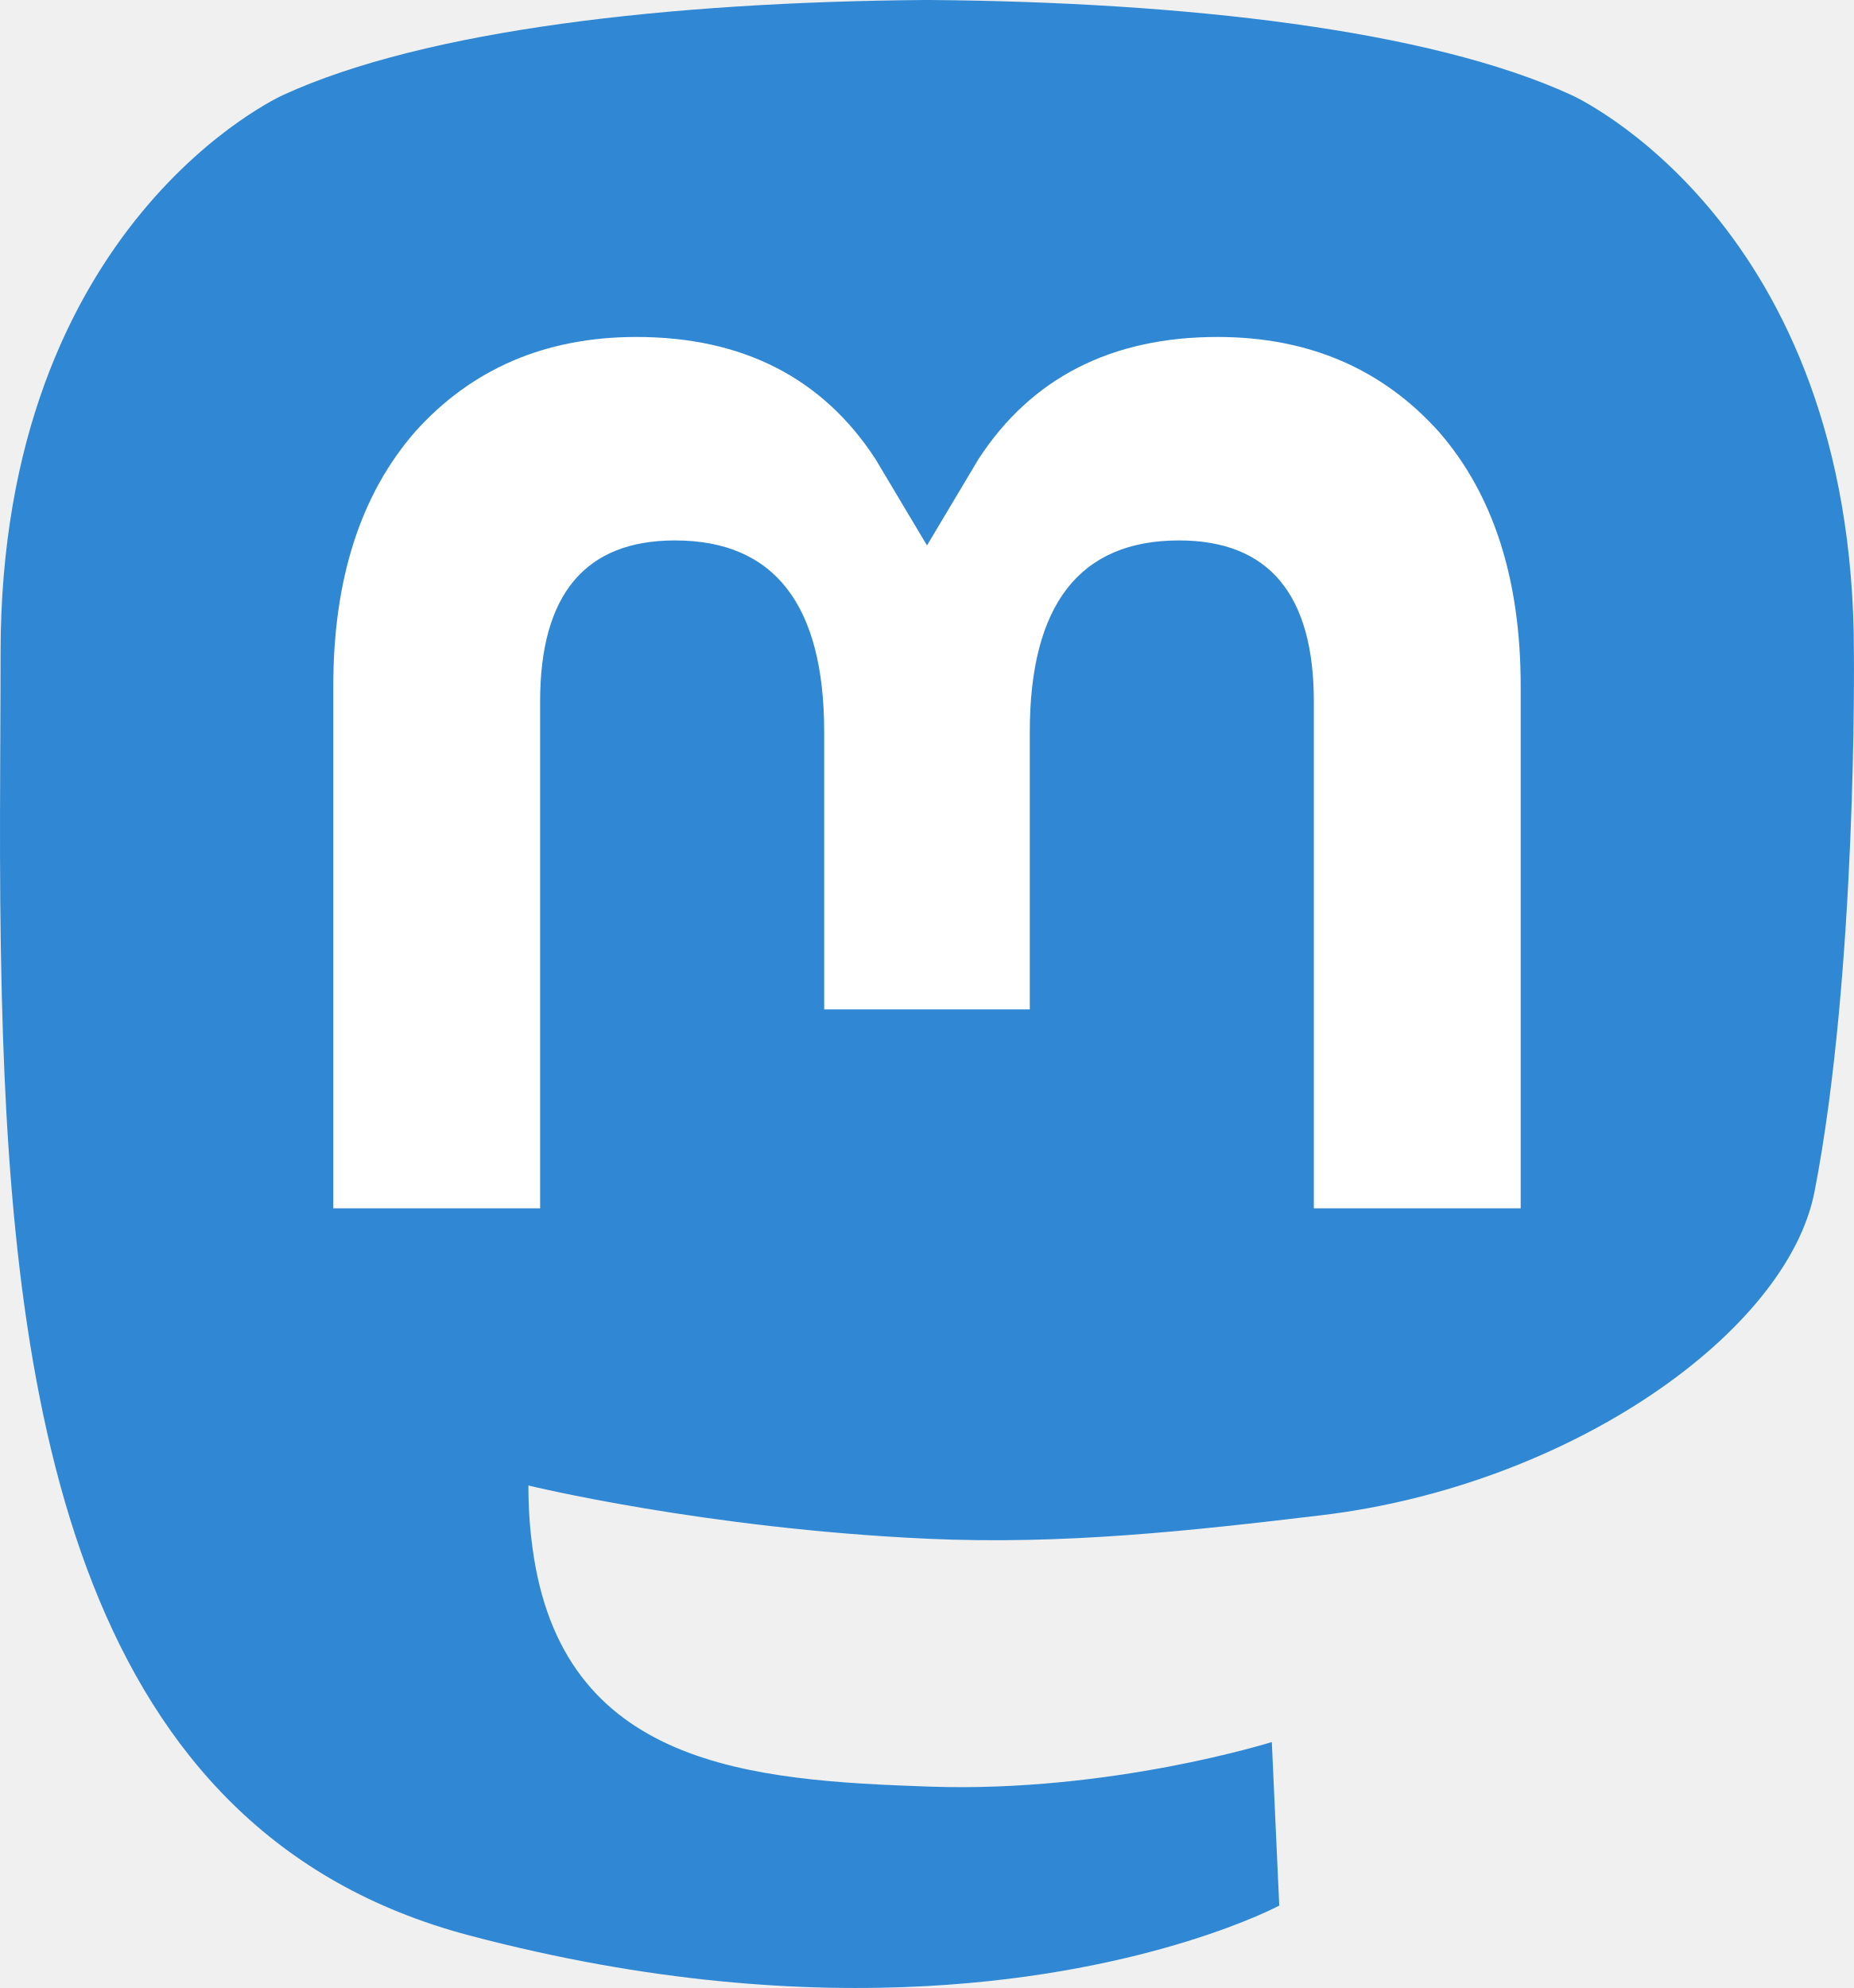
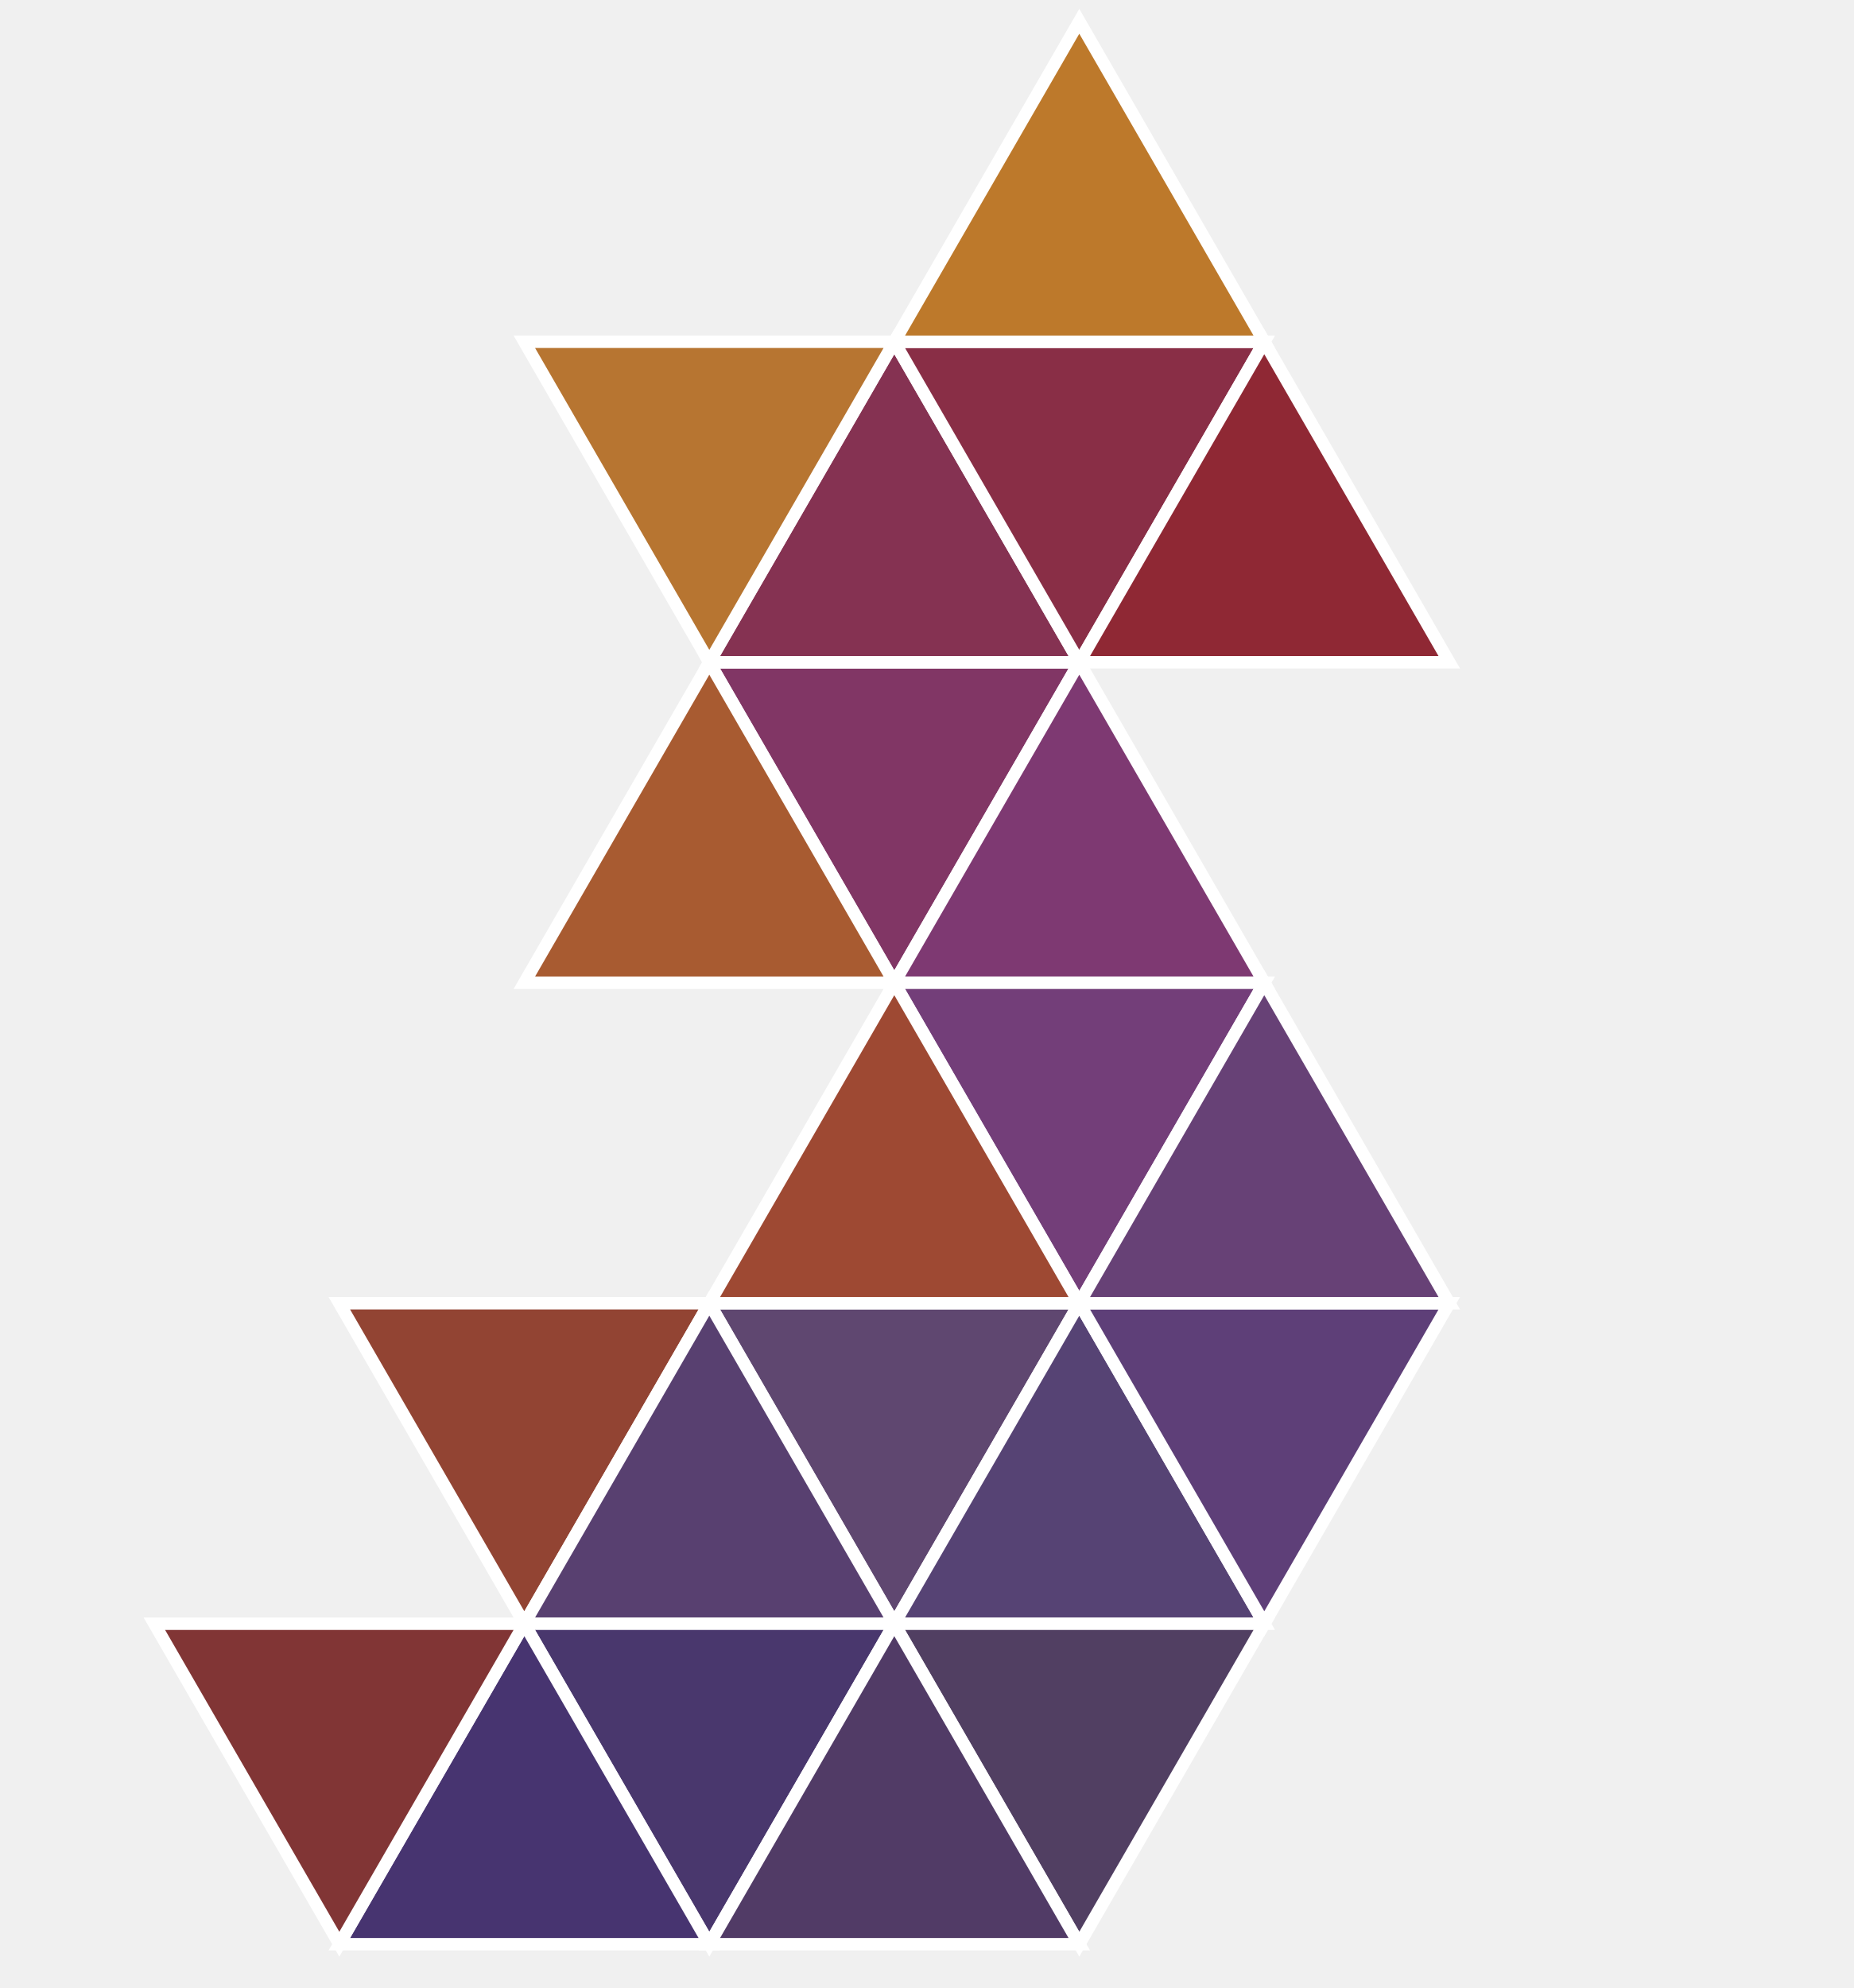
- <svg xmlns="http://www.w3.org/2000/svg" viewBox="0 0 216.414 232.01">
-   <path d="M211.807 139.088c-3.181 16.366-28.492 34.278-57.562 37.749-15.159 1.809-30.084 3.471-45.999 2.741-26.027-1.192-46.565-6.213-46.565-6.213 0 2.534.156 4.946.469 7.202 3.384 25.686 25.47 27.225 46.391 27.942 21.116.723 39.919-5.206 39.919-5.206l.868 19.09s-14.77 7.931-41.081 9.39c-14.509.797-32.524-.365-53.506-5.919C9.232 213.82 1.406 165.311.209 116.091c-.365-14.614-.14-28.394-.14-39.919 0-50.33 32.976-65.082 32.976-65.082C49.672 3.454 78.204.242 107.865 0h.729c29.661.242 58.211 3.454 74.838 11.09 0 0 32.975 14.752 32.975 65.082 0 0 .414 37.134-4.599 62.915" fill="#3088d4" />
-   <path d="M177.51 80.077v60.941h-24.144v-59.15c0-12.469-5.246-18.797-15.74-18.797-11.602 0-17.418 7.508-17.418 22.352v32.376H96.207V85.423c0-14.845-5.816-22.352-17.419-22.352-10.494 0-15.74 6.329-15.74 18.797v59.15H38.905V80.077c0-12.455 3.171-22.352 9.541-29.675 6.569-7.322 15.171-11.076 25.85-11.076 12.355 0 21.711 4.749 27.898 14.248l6.014 10.081 6.015-10.081c6.185-9.499 15.541-14.248 27.898-14.248 10.678 0 19.28 3.754 25.85 11.076 6.369 7.322 9.54 17.22 9.54 29.675" fill="#fff" />
+ <svg xmlns="http://www.w3.org/2000/svg" width="61.077mm" height="65.478mm" viewBox="0 0 216.414 232.01" version="1.1" id="svg6">
+   <defs id="defs10" />
+   <path style="fill:#813665;fill-opacity:1;stroke:#ffffff;stroke-width:1.45;stroke-miterlimit:4;stroke-dasharray:none;stroke-opacity:1" id="path4512-36" d="M 104.392,114.692 93.595,95.991 82.798,77.29 l 21.594,-4e-6 21.594,2e-6 -10.797,18.701 z" />
+   <path style="fill:#7e3972;fill-opacity:1;stroke:#ffffff;stroke-width:1.45;stroke-miterlimit:4;stroke-dasharray:none;stroke-opacity:1" id="path4512-1" d="m 125.986,-77.29 -10.797,-18.701 -10.797,-18.701 21.594,0 21.594,0 -10.797,18.701 z" transform="scale(1,-1)" />
+   <path style="fill:#853252;fill-opacity:1;stroke:#ffffff;stroke-width:1.45;stroke-miterlimit:4;stroke-dasharray:none;stroke-opacity:1" id="path4512-1-9" d="m 104.392,-39.888 -10.797,-18.701 -10.797,-18.701 21.594,-5e-6 21.594,3e-6 -10.797,18.701 z" transform="scale(1,-1)" />
+   <path style="fill:#733e79;fill-opacity:1;stroke:#ffffff;stroke-width:1.45;stroke-miterlimit:4;stroke-dasharray:none;stroke-opacity:1" id="path4512-0" d="m 125.986,152.094 -10.797,-18.701 -10.797,-18.701 21.594,0 21.594,0 -10.797,18.701 z" />
+   <path style="fill:#5f4770;fill-opacity:1;stroke:#ffffff;stroke-width:1.45;stroke-miterlimit:4;stroke-dasharray:none;stroke-opacity:1" id="path4512-0-6" d="m 104.392,189.497 -10.797,-18.701 -10.797,-18.701 21.594,-1e-5 21.594,1e-5 -10.797,18.701 z" />
+   <path style="fill:#892e46;fill-opacity:1;stroke:#ffffff;stroke-width:1.45;stroke-miterlimit:4;stroke-dasharray:none;stroke-opacity:1" id="path4512-7-7" d="m 125.986,77.29 -10.797,-18.701 -10.797,-18.701 21.594,-5e-6 21.594,4e-6 -10.797,18.701 z" />
+   <path style="fill:#bd792b;fill-opacity:1;stroke:#ffffff;stroke-width:1.45;stroke-miterlimit:4;stroke-dasharray:none;stroke-opacity:1" id="path4512-1-9-7" d="m 125.986,-2.486 -10.797,-18.701 -10.797,-18.701 21.594,-4e-6 21.594,3e-6 -10.797,18.701 z" transform="scale(1,-1)" />
+   <path style="fill:#b77531;fill-opacity:1;stroke:#ffffff;stroke-width:1.45;stroke-miterlimit:4;stroke-dasharray:none;stroke-opacity:1" id="path4512-7-4" d="M 82.798,77.29 72.001,58.589 61.204,39.888 l 21.594,-5e-6 21.594,4e-6 -10.797,18.701 z" />
+   <path style="fill:#a85b31;fill-opacity:1;stroke:#ffffff;stroke-width:1.45;stroke-miterlimit:4;stroke-dasharray:none;stroke-opacity:1" id="path4512-7-0" d="m 82.798,-77.29 -10.797,-18.701 -10.797,-18.701 21.594,-1e-5 21.594,1e-5 -10.797,18.701 z" transform="scale(1,-1)" />
+   <path style="fill:#564374;fill-opacity:1;stroke:#ffffff;stroke-width:1.45;stroke-miterlimit:4;stroke-dasharray:none;stroke-opacity:1" id="path4512-1-5-4" d="m 125.986,-152.095 -10.797,-18.701 -10.797,-18.701 21.594,0 21.594,0 -10.797,18.701 z" transform="scale(1,-1)" />
+   <path style="fill:#8f2834;fill-opacity:1;stroke:#ffffff;stroke-width:1.45;stroke-miterlimit:4;stroke-dasharray:none;stroke-opacity:1" id="path4512-1-5-4-7" d="m 147.58,-39.888 -10.797,-18.701 -10.797,-18.701 21.594,-6e-6 21.594,5e-6 -10.797,18.701 z" transform="scale(1,-1)" />
+   <path style="fill:#924433;fill-opacity:1;stroke:#ffffff;stroke-width:1.45;stroke-miterlimit:4;stroke-dasharray:none;stroke-opacity:1" id="path4512-1-5-48" d="m 61.204,189.497 -10.797,-18.701 -10.797,-18.701 21.594,-1e-5 21.594,1e-5 -10.797,18.701 z" />
+   <path style="fill:#513f62;fill-opacity:1;stroke:#ffffff;stroke-width:1.45;stroke-miterlimit:4;stroke-dasharray:none;stroke-opacity:1" id="path4512-0-6-5" d="m 125.986,226.899 -10.797,-18.701 -10.797,-18.701 21.594,-10e-6 21.594,0 -10.797,18.701 z" />
+   <path style="fill:#5e3f78;fill-opacity:1;stroke:#ffffff;stroke-width:1.45;stroke-miterlimit:4;stroke-dasharray:none;stroke-opacity:1" id="path4512-0-8" d="m 147.58,189.497 -10.797,-18.701 -10.797,-18.701 21.594,-1e-5 21.594,1e-5 -10.797,18.701 z" />
+   <path style="fill:#674176;fill-opacity:1;stroke:#ffffff;stroke-width:1.45;stroke-miterlimit:4;stroke-dasharray:none;stroke-opacity:1" id="path4512-1-5-2" d="m 147.58,-114.692 -10.797,-18.701 -10.797,-18.701 21.594,-1e-5 21.594,1e-5 -10.797,18.701 z" transform="scale(1,-1)" />
+   <path style="fill:#584070;fill-opacity:1;stroke:#ffffff;stroke-width:1.45;stroke-miterlimit:4;stroke-dasharray:none;stroke-opacity:1" id="path4512-0-6-0" d="m 82.798,-152.094 -10.797,-18.701 -10.797,-18.701 21.594,-10e-6 21.594,10e-6 -10.797,18.701 z" transform="scale(1,-1)" />
+   <path style="fill:#49376d;fill-opacity:1;stroke:#ffffff;stroke-width:1.45;stroke-miterlimit:4;stroke-dasharray:none;stroke-opacity:1" id="path4512-0-6-6" d="m 82.798,226.899 -10.797,-18.701 -10.797,-18.701 21.594,-1e-5 21.594,1e-5 -10.797,18.701 z" />
+   <path style="fill:#513b66;fill-opacity:1;stroke:#ffffff;stroke-width:1.45;stroke-miterlimit:4;stroke-dasharray:none;stroke-opacity:1" id="path4512-0-6-0-6" d="m 104.392,-189.497 -10.797,-18.701 -10.797,-18.701 21.594,-10e-6 21.594,10e-6 -10.797,18.701 z" transform="scale(1,-1)" />
+   <path style="fill:#9e4933;fill-opacity:1;stroke:#ffffff;stroke-width:1.45;stroke-miterlimit:4;stroke-dasharray:none;stroke-opacity:1" id="path4512-7-0-4" d="m 104.392,-114.692 -10.797,-18.701 -10.797,-18.701 21.594,-1e-5 21.594,1e-5 -10.797,18.701 z" transform="scale(1,-1)" />
+   <path style="fill:#473470;fill-opacity:1;stroke:#ffffff;stroke-width:1.45;stroke-miterlimit:4;stroke-dasharray:none;stroke-opacity:1" id="path4512-0-6-0-6-2" d="m 61.204,-189.497 -10.797,-18.701 -10.797,-18.701 21.594,-1e-5 21.594,0 -10.797,18.701 z" transform="scale(1,-1)" />
+   <path style="fill:#813535;fill-opacity:1;stroke:#ffffff;stroke-width:1.45;stroke-miterlimit:4;stroke-dasharray:none;stroke-opacity:1" id="path4512-1-5-48-8" d="m 39.609,226.899 -10.797,-18.701 -10.797,-18.701 21.594,0 21.594,0 -10.797,18.701 z" />
</svg>
